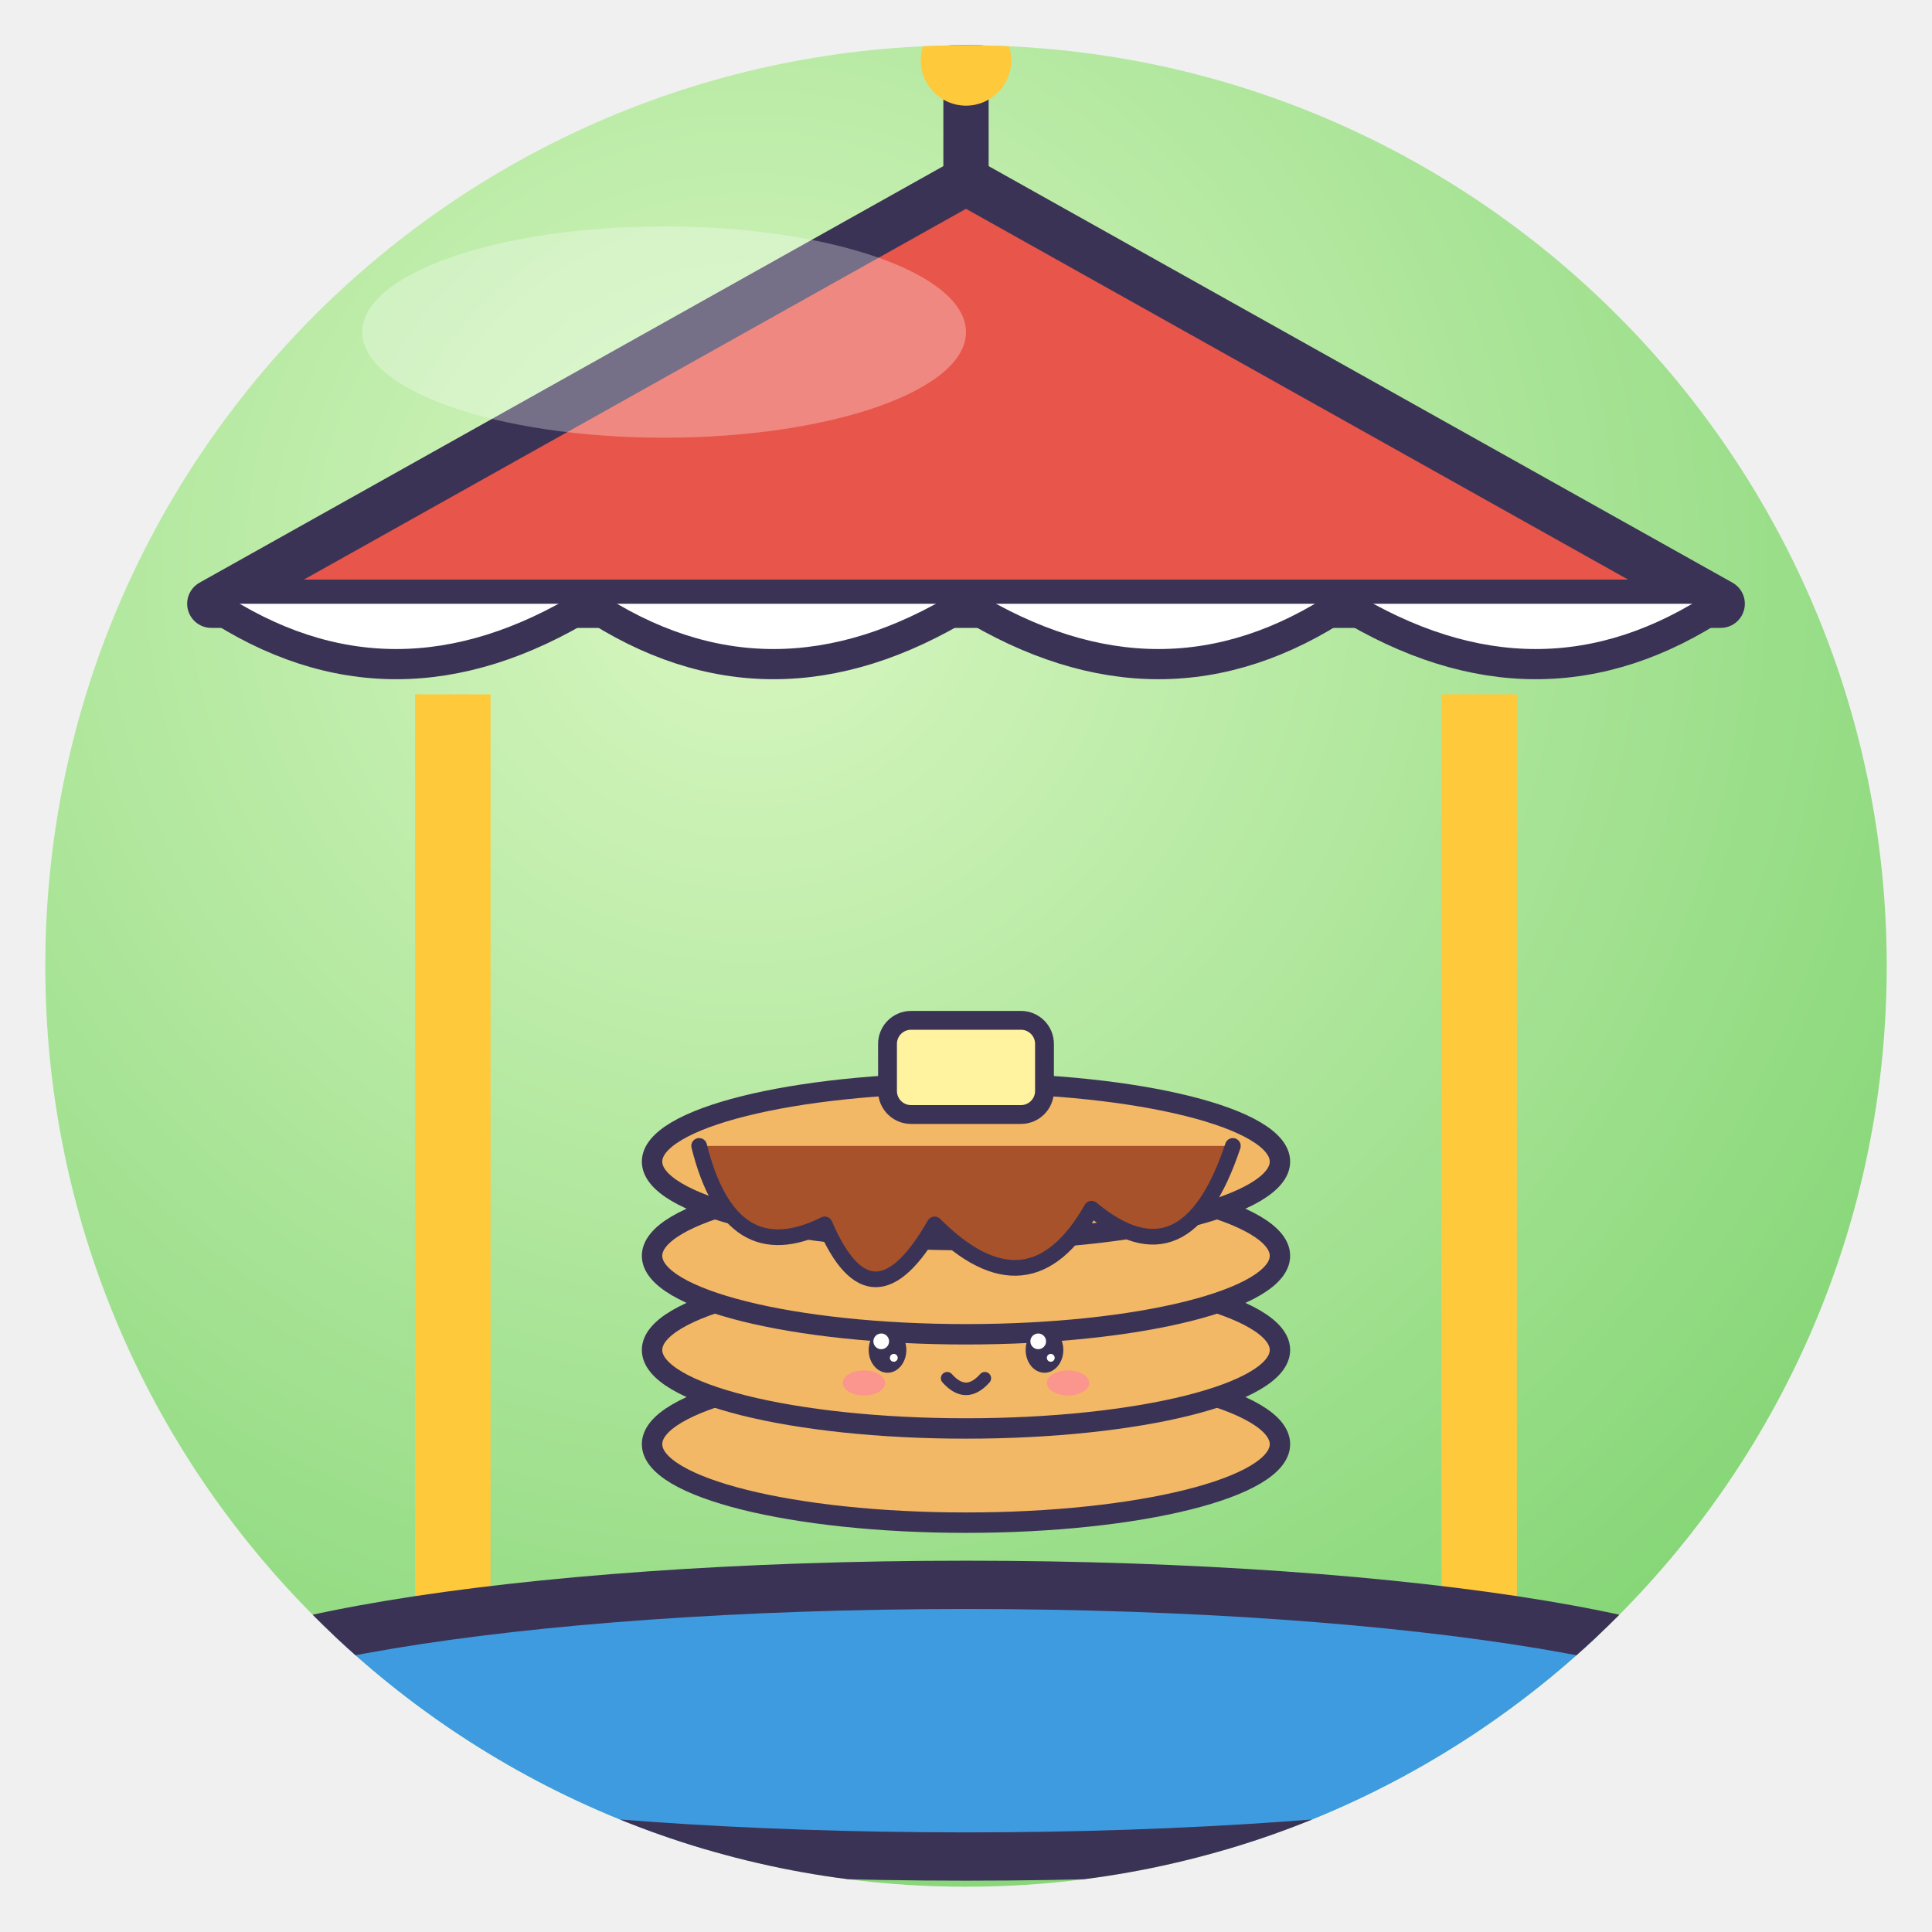
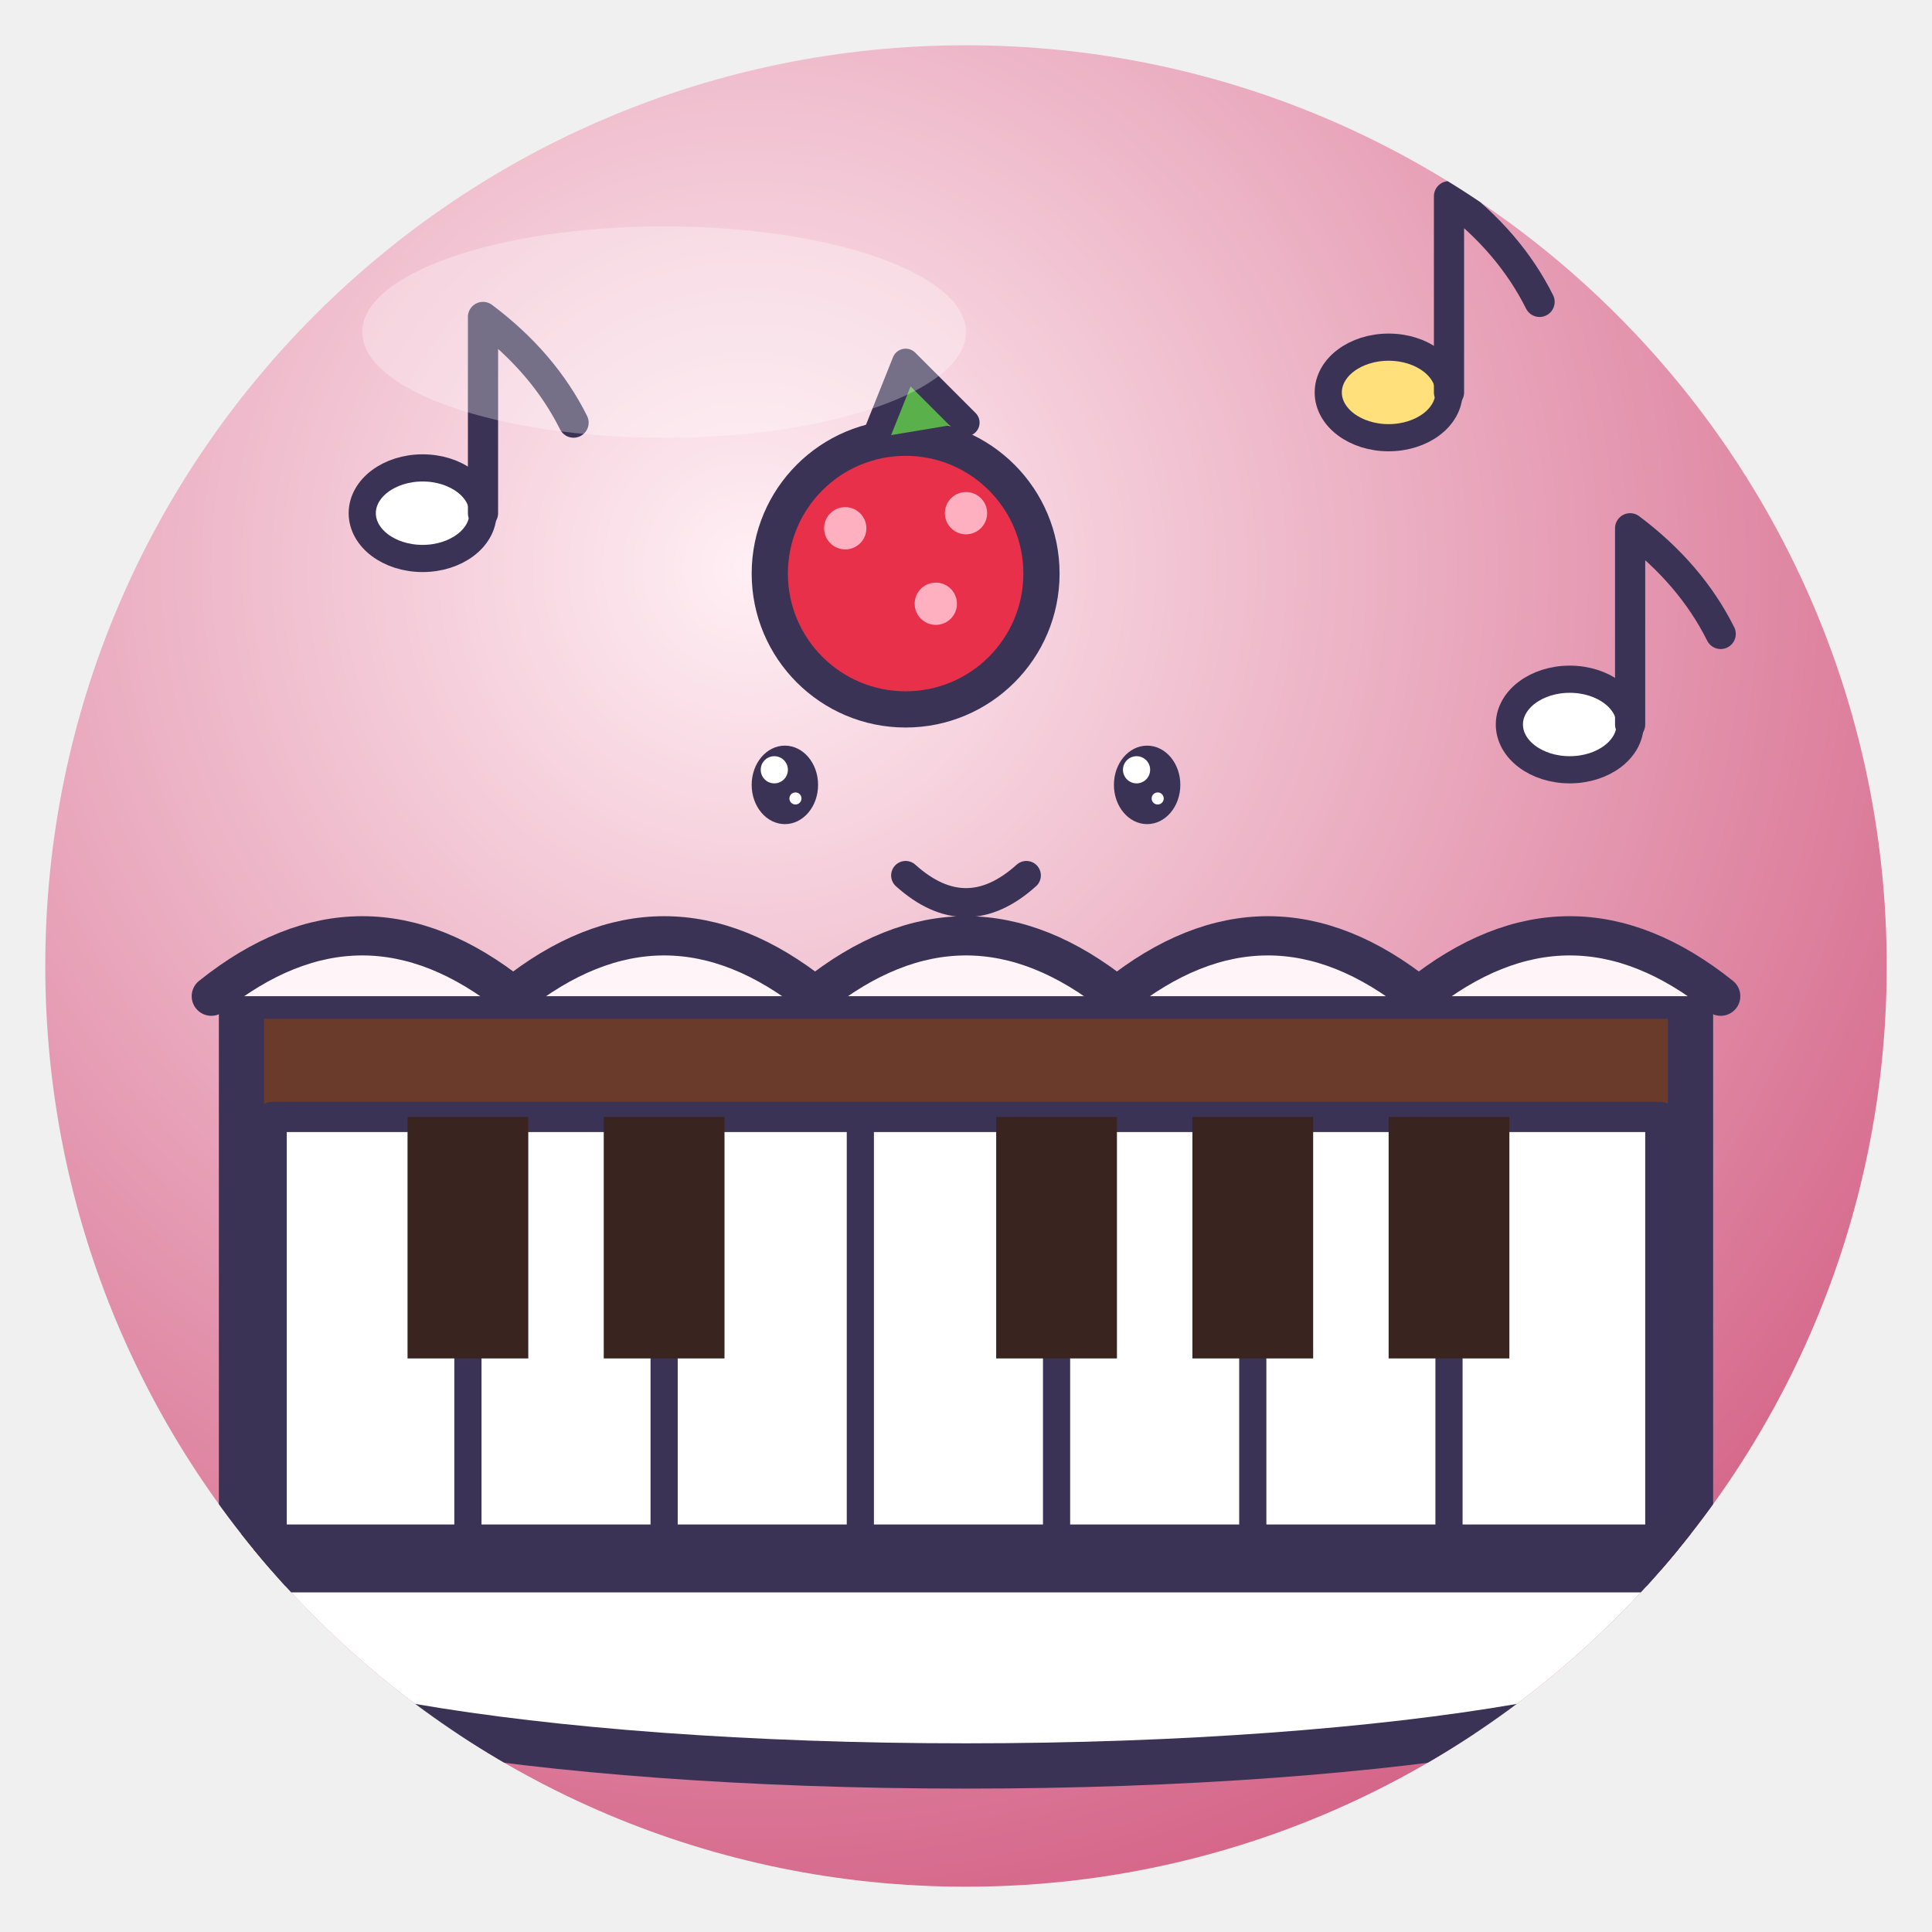
<svg xmlns="http://www.w3.org/2000/svg" viewBox="0 0 128 128" width="128" height="128">
  <defs>
    <radialGradient id="g" cx="38%" cy="28%" r="85%">
-       <stop offset="0" stop-color="#D9F7C2" />
-       <stop offset="1" stop-color="#7CD26E" />
+       <stop offset="0" stop-color="#FFEFF4" />
+       <stop offset="1" stop-color="#D0567E" />
    </radialGradient>
    <clipPath id="c">
      <circle cx="64" cy="64" r="61" />
    </clipPath>
  </defs>
  <circle cx="64" cy="64" r="61" fill="url(#g)" />
  <g clip-path="url(#c)">
-     <path d="M14 40 L64 12 L114 40Z" fill="#E8554A" stroke="#3B3355" stroke-width="3.2" stroke-linejoin="round" stroke-linecap="round" />
-     <path d="M14 40 Q26 48 39 40 Q51 48 64 40 Q77 48 89 40 Q102 48 114 40" fill="#fff" stroke="#3B3355" stroke-linejoin="round" stroke-linecap="round" stroke-width="2" />
-     <path d="M64 12 V4" stroke="#3B3355" stroke-linejoin="round" stroke-linecap="round" stroke-width="3" />
-     <circle cx="64" cy="4" r="3" fill="#FFC93C" />
-     <path d="M30 46 V110 M98 46 V110" stroke="#FFC93C" stroke-width="5" />
-     <ellipse cx="64" cy="114" rx="54" ry="9" fill="#3E9BE0" stroke="#3B3355" stroke-width="3.2" stroke-linejoin="round" stroke-linecap="round" />
-     <g transform="translate(64 78) rotate(0) scale(0.52 0.52) translate(-64 -64)">
-       <ellipse cx="64" cy="98" rx="40" ry="10" fill="#F2B866" stroke="#3B3355" stroke-linejoin="round" stroke-linecap="round" stroke-width="2.6" />
-       <ellipse cx="64" cy="86" rx="40" ry="10" fill="#F2B866" stroke="#3B3355" stroke-linejoin="round" stroke-linecap="round" stroke-width="2.6" />
-       <ellipse cx="64" cy="74" rx="40" ry="10" fill="#F2B866" stroke="#3B3355" stroke-linejoin="round" stroke-linecap="round" stroke-width="2.6" />
-       <ellipse cx="64" cy="62" rx="40" ry="10" fill="#F2B866" stroke="#3B3355" stroke-linejoin="round" stroke-linecap="round" stroke-width="2.6" />
-       <path d="M30 60 Q34 76 46 70 Q52 84 60 70 Q72 82 80 68 Q92 78 98 60" fill="#A8522B" stroke="#3B3355" stroke-linejoin="round" stroke-linecap="round" stroke-width="2" />
-       <rect x="54" y="44" width="20" height="12" rx="3" fill="#FFF3A0" stroke="#3B3355" stroke-linejoin="round" stroke-linecap="round" stroke-width="2.4" />
-       <ellipse cx="54" cy="86" rx="2.4" ry="2.9" fill="#3B3355" />
-       <circle cx="53.2" cy="84.9" r="1.0" fill="#fff" />
-       <circle cx="54.8" cy="87.0" r="0.5" fill="#fff" />
-       <ellipse cx="74" cy="86" rx="2.4" ry="2.9" fill="#3B3355" />
-       <circle cx="73.2" cy="84.9" r="1.0" fill="#fff" />
-       <circle cx="74.8" cy="87.0" r="0.5" fill="#fff" />
-       <ellipse cx="51.0" cy="90.2" rx="2.7" ry="1.6" fill="#FF7FA8" opacity=".6" />
-       <ellipse cx="77.0" cy="90.2" rx="2.7" ry="1.6" fill="#FF7FA8" opacity=".6" />
-       <path d="M61.6 89.6 Q64 92.3 66.4 89.6" fill="none" stroke="#3B3355" stroke-linejoin="round" stroke-linecap="round" stroke-width="1.6" />
-     </g>
+     <ellipse cx="64" cy="108" rx="52" ry="9" fill="#fff" stroke="#3B3355" stroke-linejoin="round" stroke-linecap="round" stroke-width="3" />
+     <path d="M16 66 H112 V104 H16Z" fill="#6A3A2A" stroke="#3B3355" stroke-linejoin="round" stroke-linecap="round" stroke-width="3" />
+     <path d="M18 74 H110 V102 H18Z" fill="#fff" stroke="#3B3355" stroke-linejoin="round" stroke-linecap="round" stroke-width="2" />
+     <path d="M31 74 V102 M44 74 V102 M57 74 V102 M70 74 V102 M83 74 V102 M96 74 V102" stroke="#3B3355" stroke-width="1.8" />
+     <path d="M27 74 H35 V90 H27Z M40 74 H48 V90 H40Z M66 74 H74 V90 H66Z M79 74 H87 V90 H79Z M92 74 H100 V90 H92Z" fill="#3A2420" />
+     <path d="M14 66 Q24 58 34 66 Q44 58 54 66 Q64 58 74 66 Q84 58 94 66 Q104 58 114 66" fill="#FFF4F8" stroke="#3B3355" stroke-linejoin="round" stroke-linecap="round" stroke-width="2.6" />
+     <ellipse cx="52" cy="52" rx="2.2" ry="2.6" fill="#3B3355" />
+     <circle cx="51.3" cy="51.0" r="0.9" fill="#fff" />
+     <circle cx="52.7" cy="52.9" r="0.4" fill="#fff" />
+     <ellipse cx="76" cy="52" rx="2.2" ry="2.6" fill="#3B3355" />
+     <circle cx="75.3" cy="51.0" r="0.9" fill="#fff" />
+     <circle cx="76.7" cy="52.9" r="0.4" fill="#fff" />
+     <path d="M60 58 Q64 61.6 68 58" fill="none" stroke="#3B3355" stroke-linejoin="round" stroke-linecap="round" stroke-width="1.92" />
+     <circle cx="58" cy="70" r="0" fill="none" />
+     <circle cx="60" cy="38" r="9" fill="#E8304A" stroke="#3B3355" stroke-linejoin="round" stroke-linecap="round" stroke-width="2.4" />
+     <circle cx="56" cy="35" r="1.4" fill="#FFB0C0" />
+     <circle cx="62" cy="40" r="1.4" fill="#FFB0C0" />
+     <circle cx="64" cy="34" r="1.4" fill="#FFB0C0" />
+     <path d="M58 29 L60 24 L64 28" fill="#5AB04A" stroke="#3B3355" stroke-linejoin="round" stroke-linecap="round" stroke-width="1.8" />
+     <path d="M56 50 Q58 46 60 48" fill="none" stroke="#fff" stroke-width="0" />
+     <ellipse cx="28" cy="34" rx="4" ry="3" fill="#fff" stroke="#3B3355" stroke-linejoin="round" stroke-linecap="round" stroke-width="1.8" />
+     <path d="M32 34 V21 Q36 24 38 28" fill="none" stroke="#3B3355" stroke-linejoin="round" stroke-linecap="round" stroke-width="2" />
+     <ellipse cx="92" cy="26" rx="4" ry="3" fill="#FFE07A" stroke="#3B3355" stroke-linejoin="round" stroke-linecap="round" stroke-width="1.8" />
+     <path d="M96 26 V13 Q100 16 102 20" fill="none" stroke="#3B3355" stroke-linejoin="round" stroke-linecap="round" stroke-width="2" />
+     <ellipse cx="104" cy="48" rx="4" ry="3" fill="#fff" stroke="#3B3355" stroke-linejoin="round" stroke-linecap="round" stroke-width="1.8" />
+     <path d="M108 48 V35 Q112 38 114 42" fill="none" stroke="#3B3355" stroke-linejoin="round" stroke-linecap="round" stroke-width="2" />
  </g>
  <ellipse cx="44" cy="22" rx="20" ry="7" fill="#fff" opacity=".3" />
</svg>
